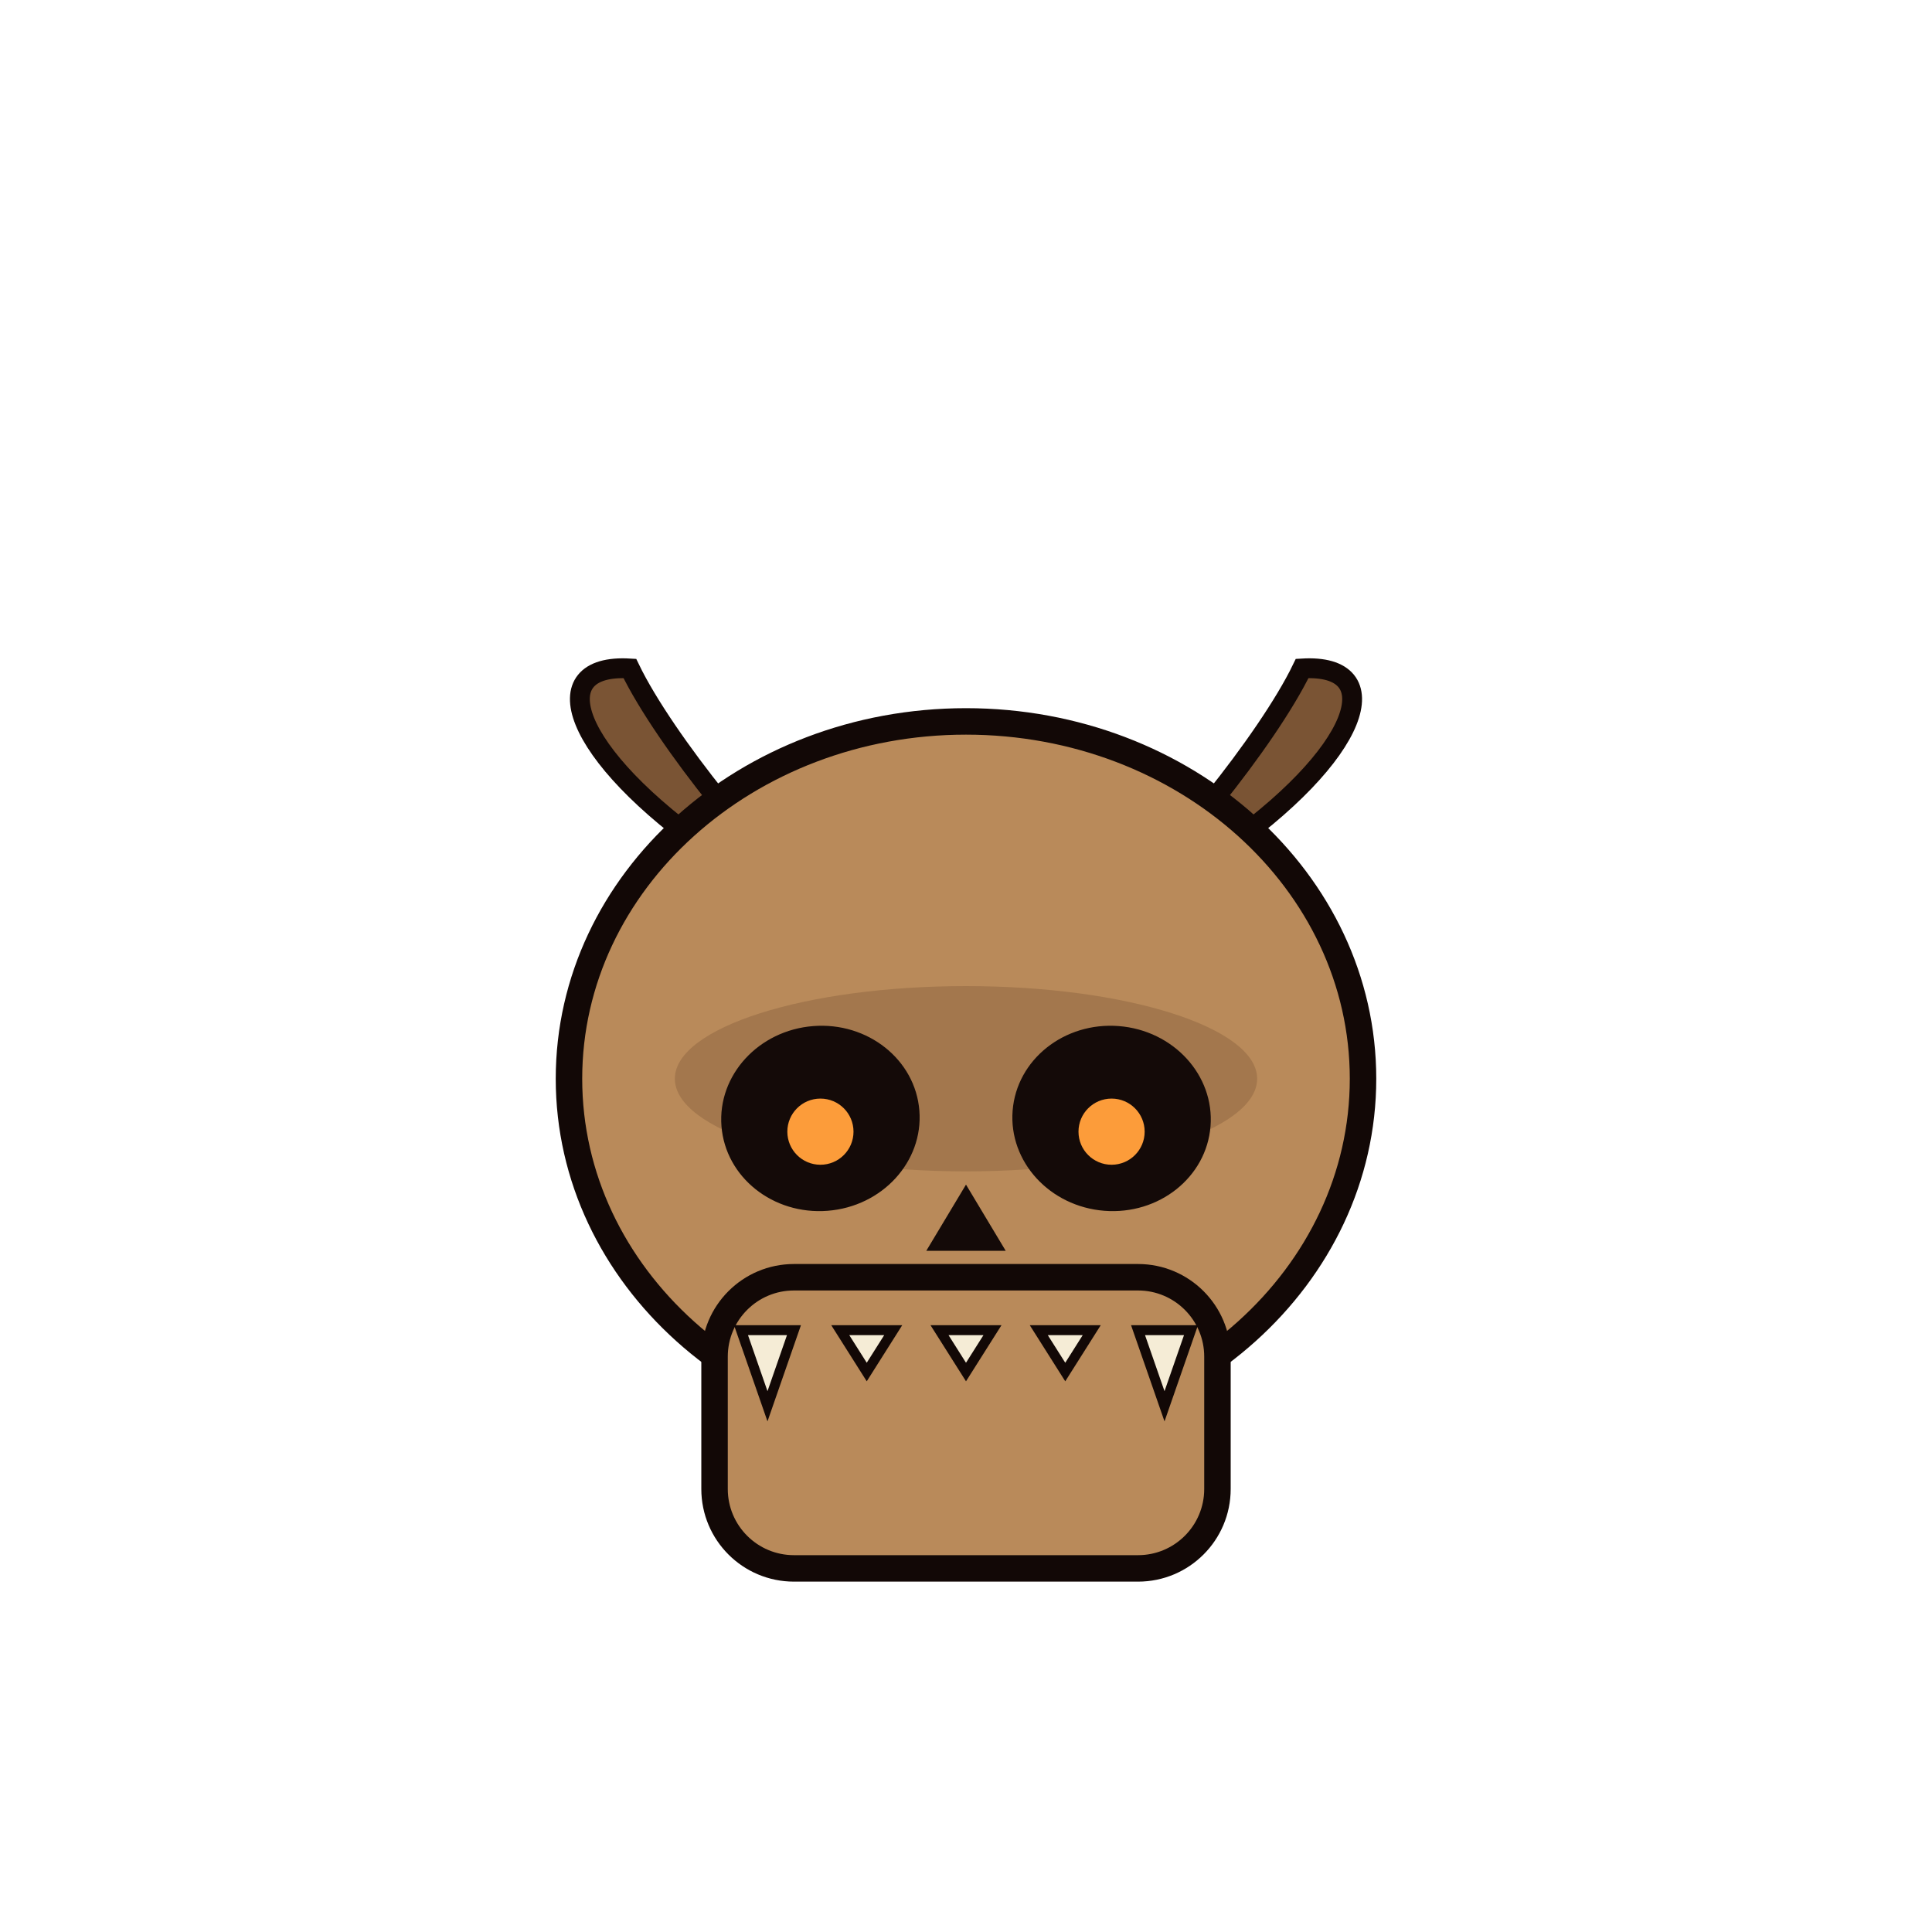
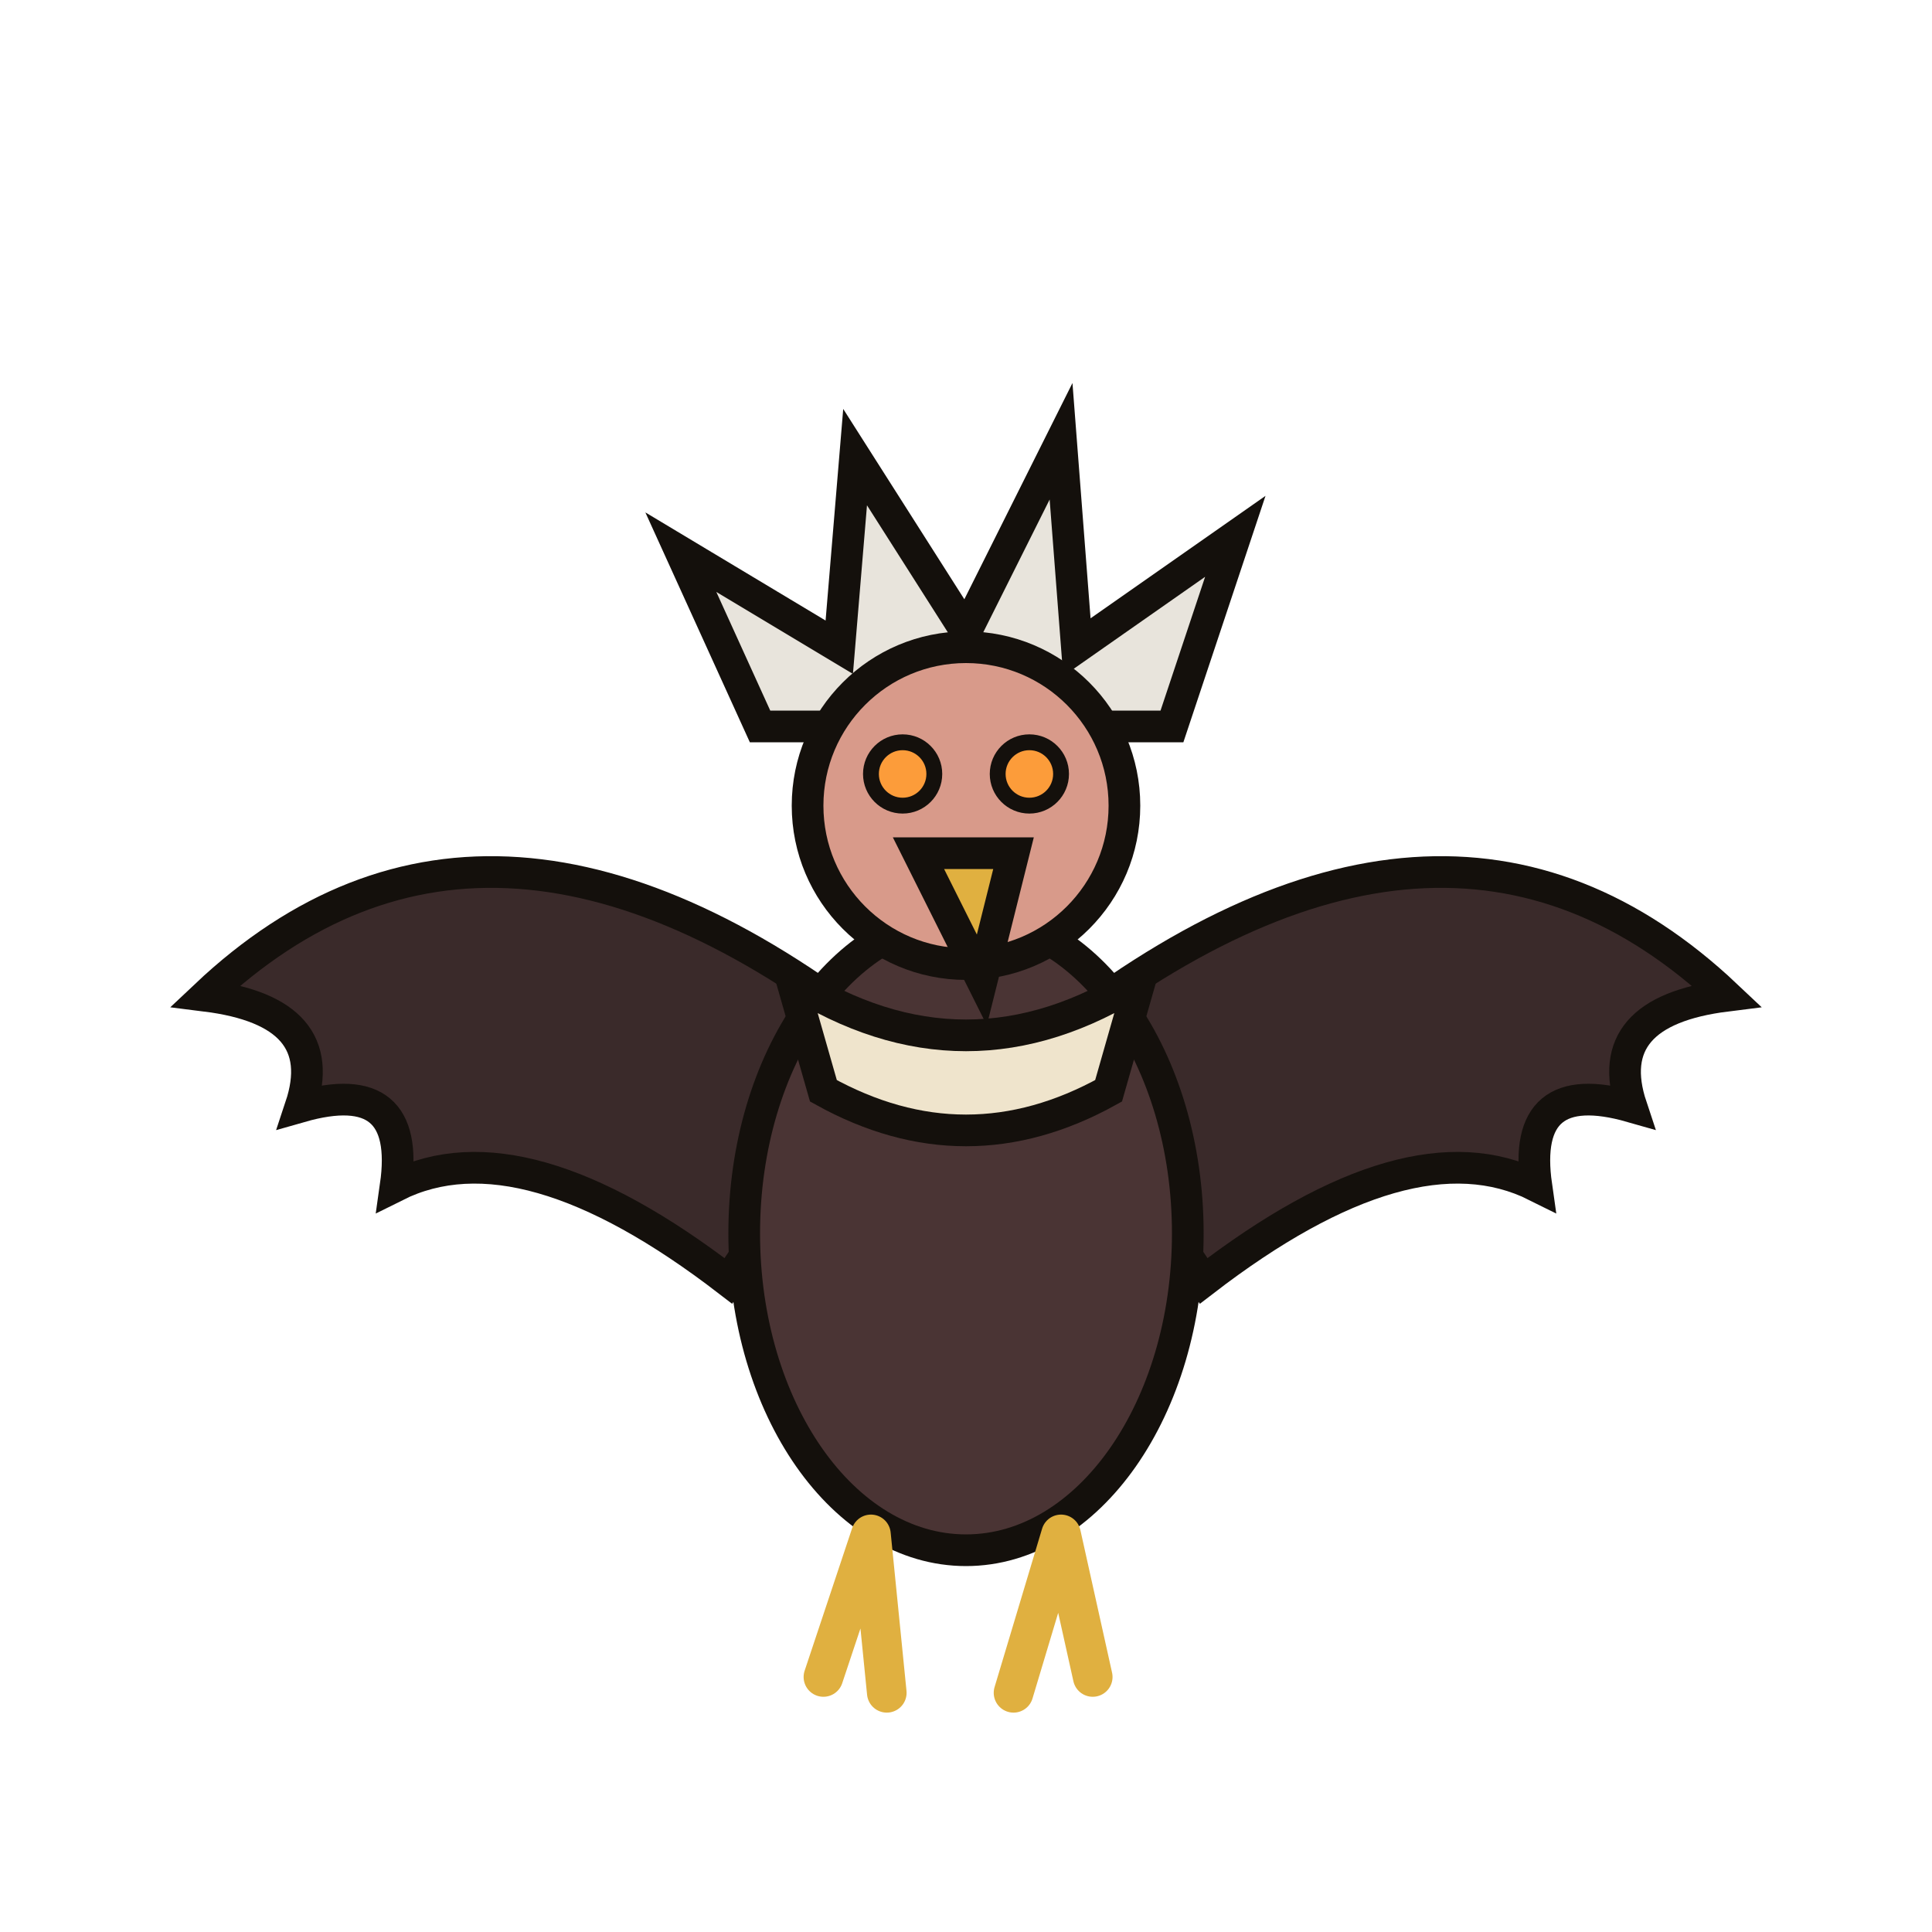
<svg xmlns="http://www.w3.org/2000/svg" viewBox="0 0 200 200" width="200" height="200">
  <defs />
-   <g transform="translate(100 124) scale(0.685)">
-     <path d="M-38,-52 C-60,-67.2 -64,-80.8 -50.8,-80 C-45.6,-69.2 -30,-50 -22,-44 Z" fill="#7a5434" stroke="#120806" stroke-width="3" />
-     <path d="M38,-52 C60,-67.2 64,-80.8 50.8,-80 C45.6,-69.2 30,-50 22,-44 Z" fill="#7a5434" stroke="#120806" stroke-width="3" />
-     <ellipse cx="0" cy="-18" rx="60" ry="54" fill="#b98a5a" stroke="#120806" stroke-width="4" />
-     <rect x="-38" y="12" width="76" height="44" rx="12" fill="#b98a5a" stroke="#120806" stroke-width="4" />
-     <ellipse cx="0" cy="-18" rx="44" ry="14" fill="#7a5434" opacity="0.35" />
-     <ellipse cx="-22" cy="-12" rx="15" ry="14" fill="#140a08" transform="rotate(-4.5 -22 -12)" />
-     <circle cx="-22" cy="-10" r="5" fill="#fc9c3a" />
-     <ellipse cx="22" cy="-12" rx="15" ry="14" fill="#140a08" transform="rotate(4.5 22 -12)" />
-     <circle cx="22" cy="-10" r="5" fill="#fc9c3a" />
-     <path d="M-6,8 L0,-2 L6,8 Z" fill="#140a08" />
-     <path d="M-34,20 L-30,31.5 L-26,20 Z" fill="#f5ecd6" stroke="#120806" stroke-width="1.5" />
-     <path d="M-19,20 L-15,26.325 L-11,20 Z" fill="#f5ecd6" stroke="#120806" stroke-width="1.5" />
-     <path d="M-4,20 L0,26.325 L4,20 Z" fill="#f5ecd6" stroke="#120806" stroke-width="1.5" />
-     <path d="M11,20 L15,26.325 L19,20 Z" fill="#f5ecd6" stroke="#120806" stroke-width="1.5" />
-     <path d="M26,20 L30,31.5 L34,20 Z" fill="#f5ecd6" stroke="#120806" stroke-width="1.5" />
+   <g transform="translate(100 108) scale(0.820)">
+     <path d="M-10,0 Q-60,-40 -96,-6 Q-80,-4 -84,8 Q-70,4 -72,18 Q-56,10 -30,30 Z" fill="#3a2a2a" stroke="#14100c" stroke-width="4" />
+     <path d="M10,0 Q60,-40 96,-6 Q80,-4 84,8 Q70,4 72,18 Q56,10 30,30 Z" fill="#3a2a2a" stroke="#14100c" stroke-width="4" />
+     <ellipse cx="0" cy="24" rx="28" ry="40" fill="#4a3434" stroke="#14100c" stroke-width="4" />
+     <path d="M-22,-8 Q0,6 22,-8 L18,6 Q0,16 -18,6 Z" fill="#efe4cc" stroke="#14100c" stroke-width="4" />
+     <path d="M-12,62 L-18,80 M-12,62 L-10,82 M12,62 L6,82 M12,62 L16,80" stroke="#e0b040" stroke-width="5" stroke-linecap="round" />
+     <path d="M-26,-40 L-36,-62 L-16,-50 L-14,-74 L0,-52 L12,-76 L14,-50 L34,-64 L26,-40 Z" fill="#e8e4dc" stroke="#14100c" stroke-width="4" />
+     <circle cx="0" cy="-30" r="20" fill="#d89a8a" stroke="#14100c" stroke-width="4" />
+     <circle cx="-8" cy="-34" r="4" fill="#fc9c3a" stroke="#14100c" stroke-width="2" />
+     <circle cx="8" cy="-34" r="4" fill="#fc9c3a" stroke="#14100c" stroke-width="2" />
+     <path d="M-6,-24 L6,-24 L2,-8 Z" fill="#e0b040" stroke="#14100c" stroke-width="4" />
  </g>
</svg>
